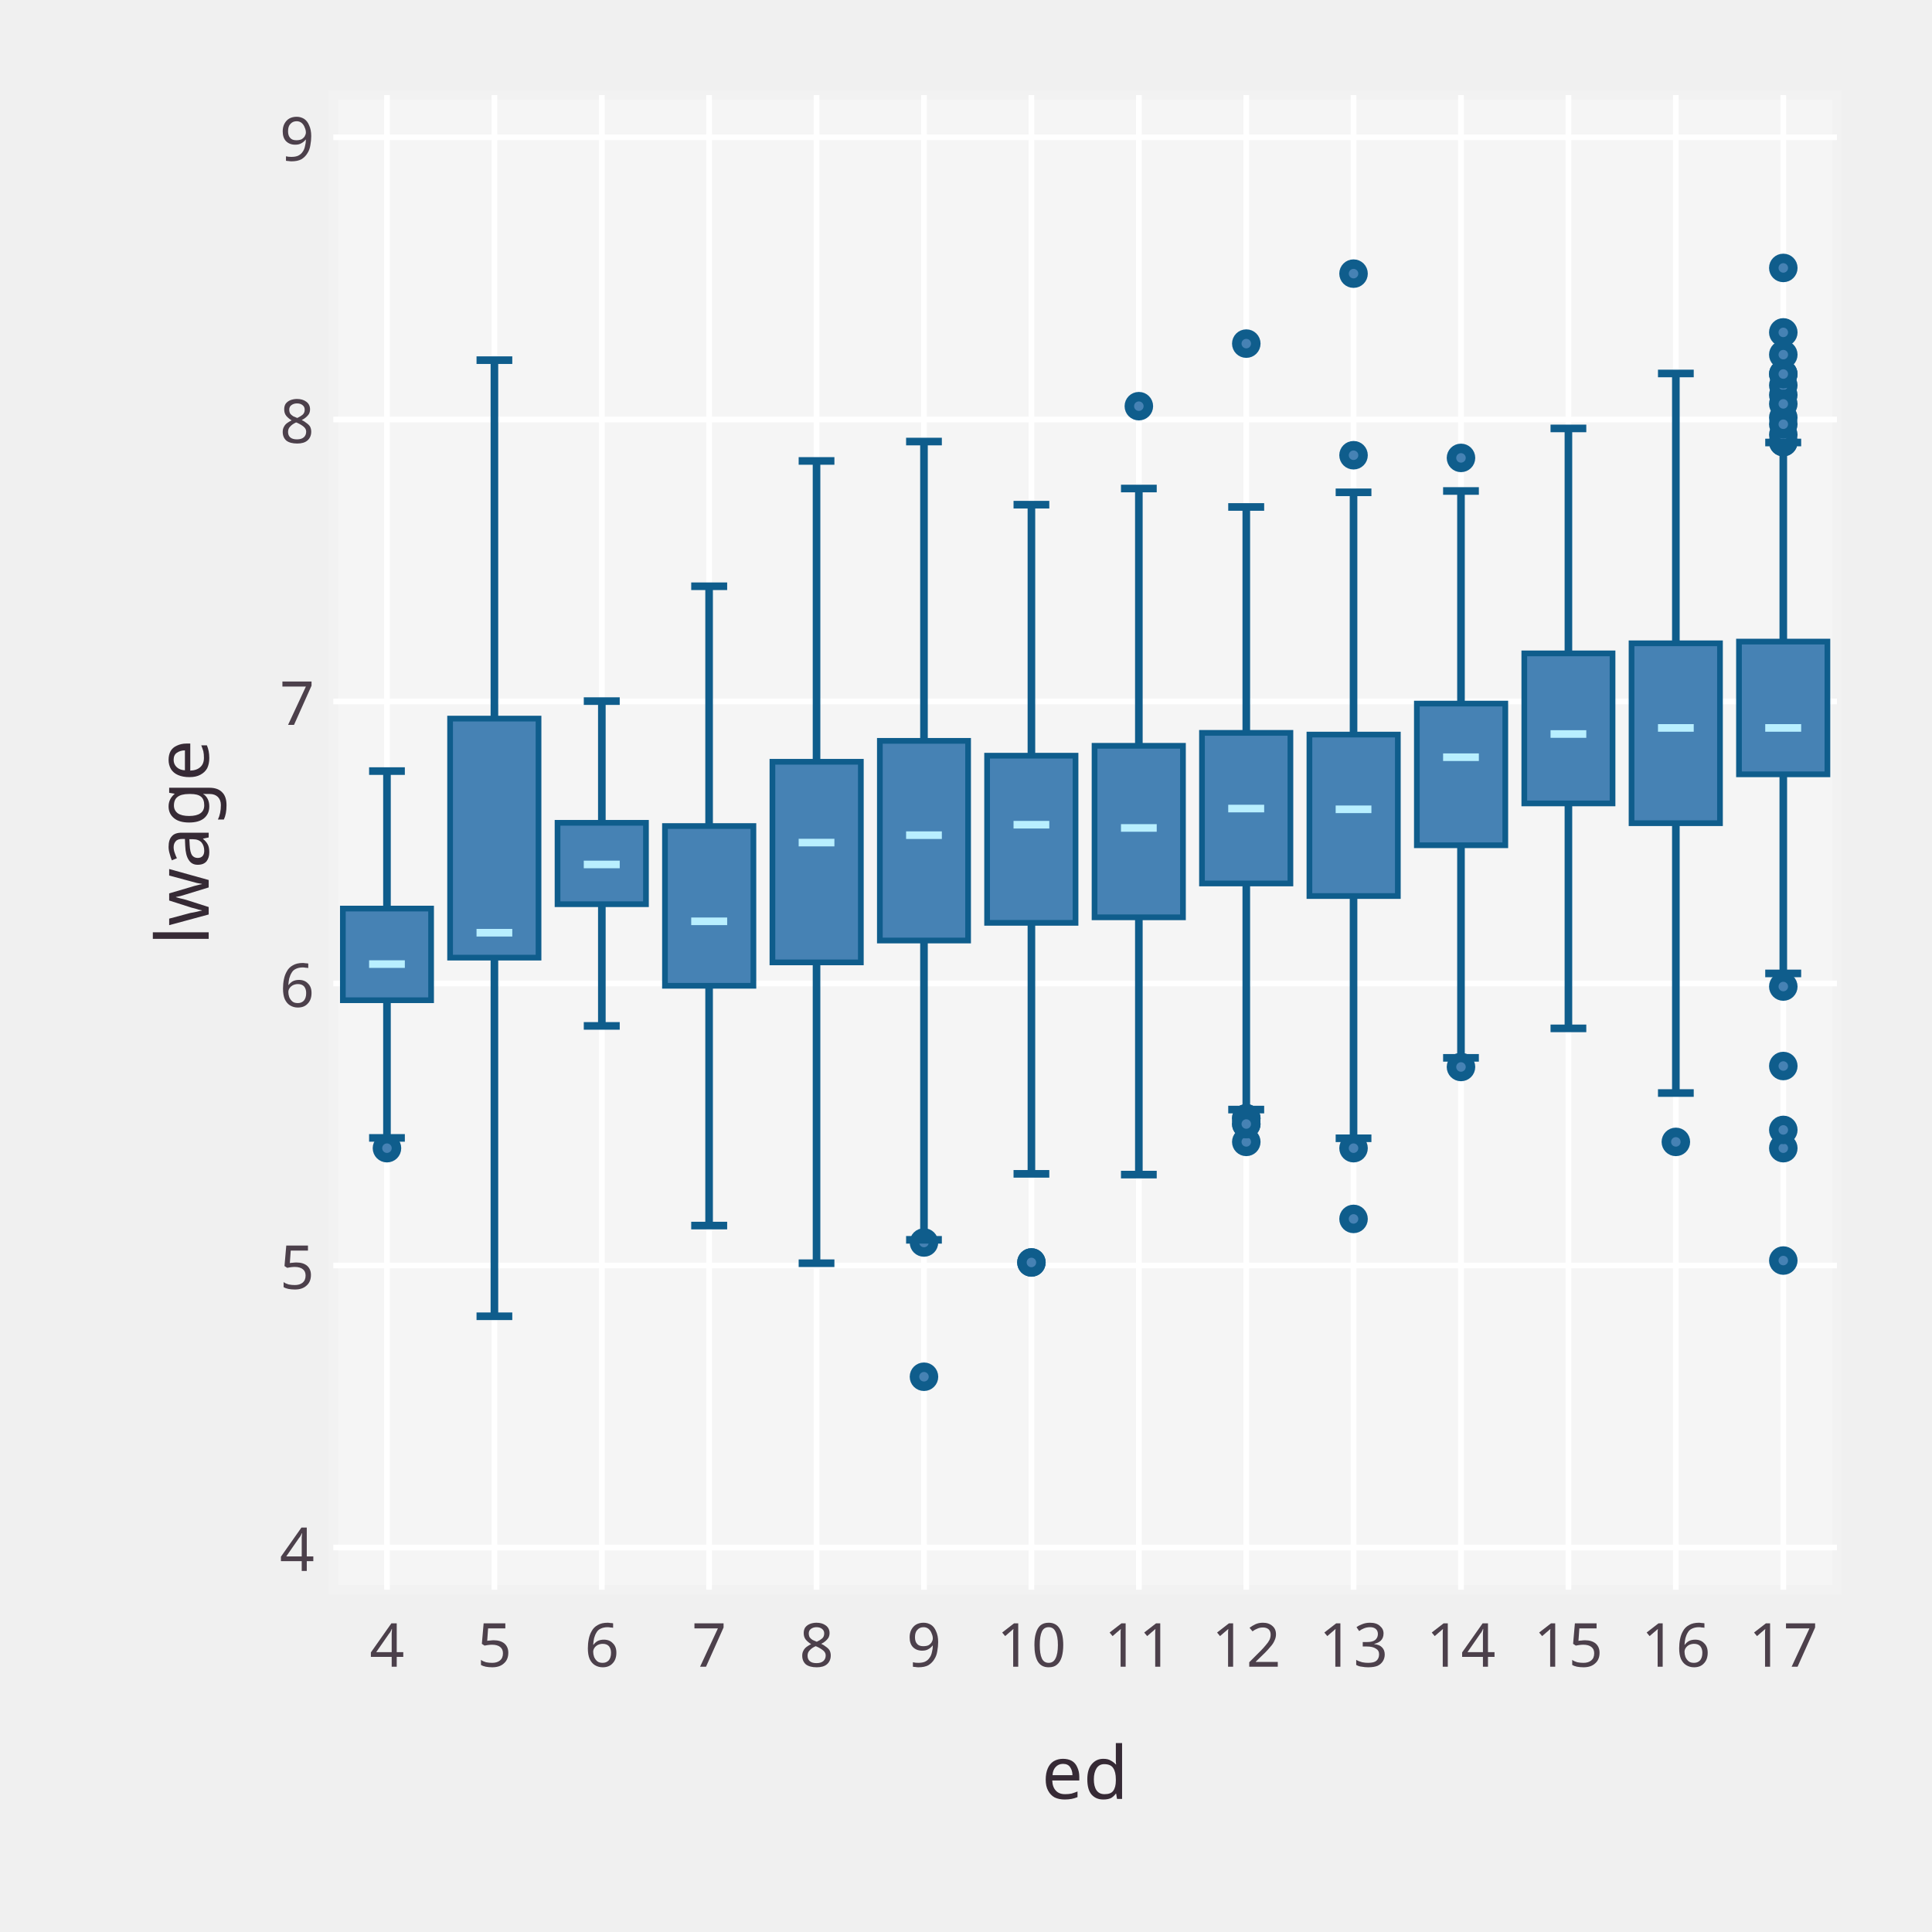
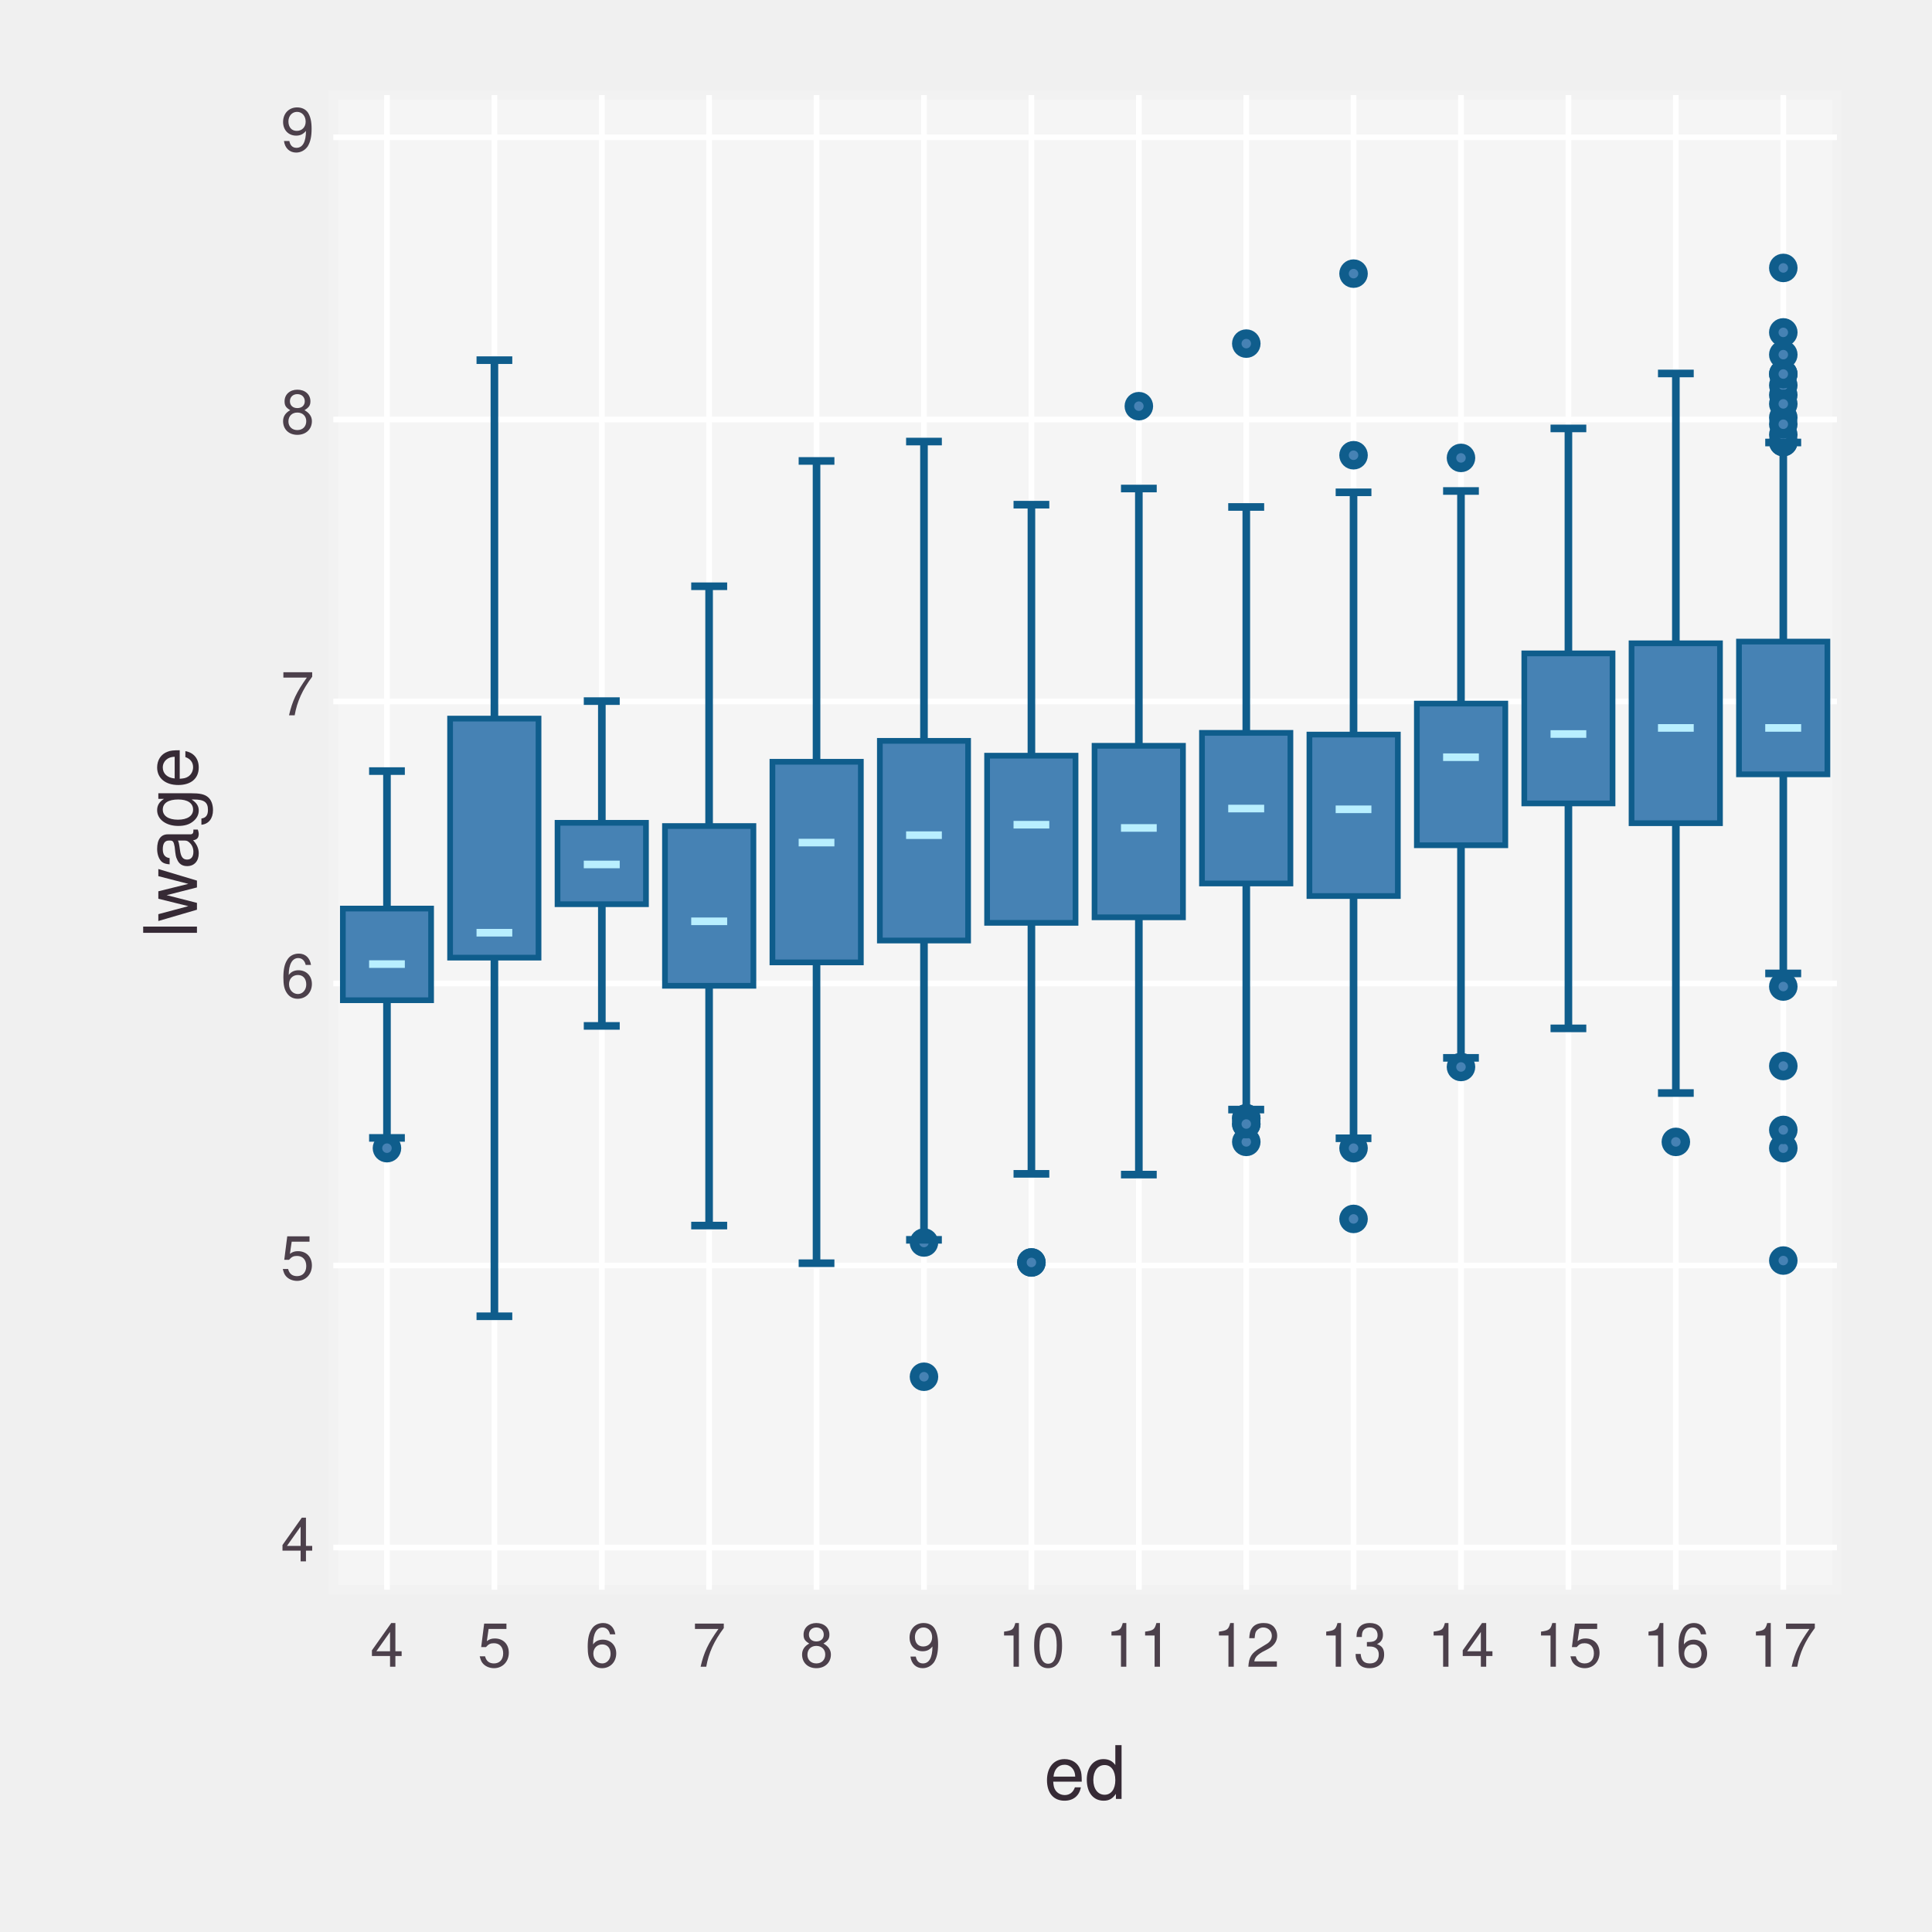
<svg xmlns="http://www.w3.org/2000/svg" version="1.1" width="101.6mm" height="101.6mm" viewBox="0 0 101.6 101.6" style="stroke:black;fill:black" stroke-width="0.5">
-   <g stroke="#F2F2F2" fill="#F5F5F5">
-     <path d="M 17.53 5 L 96.6 5 96.6 83.6 17.53 83.6 z" />
-     <g stroke="#FFFFFF" stroke-width="0.3">
-       <path d="M26,5 L 26 83.6" />
-       <path d="M37.29,5 L 37.29 83.6" />
-       <path d="M31.65,5 L 31.65 83.6" />
-       <path d="M65.54,5 L 65.54 83.6" />
-       <path d="M48.59,5 L 48.59 83.6" />
-       <path d="M59.89,5 L 59.89 83.6" />
-       <path d="M42.94,5 L 42.94 83.6" />
-       <path d="M82.48,5 L 82.48 83.6" />
-       <path d="M20.35,5 L 20.35 83.6" />
-       <path d="M76.83,5 L 76.83 83.6" />
-       <path d="M93.78,5 L 93.78 83.6" />
-       <path d="M54.24,5 L 54.24 83.6" />
-       <path d="M88.13,5 L 88.13 83.6" />
-       <path d="M71.18,5 L 71.18 83.6" />
-     </g>
-     <g stroke="#FFFFFF" stroke-width="0.3">
-       <path d="M17.53,7.22 L 96.6 7.22" />
-       <path d="M17.53,51.72 L 96.6 51.72" />
-       <path d="M17.53,66.55 L 96.6 66.55" />
-       <path d="M17.53,81.38 L 96.6 81.38" />
-       <path d="M17.53,36.89 L 96.6 36.89" />
-       <path d="M17.53,22.06 L 96.6 22.06" />
+   <g>
+     <g stroke="none" fill="#4C404B" font-size="3.18" font-family="Source Sans Pro,PT Sans,Helvetica Neue,Helvetica,sans">
+       <text x="16.53" y="7.22" text-anchor="end" style="dominant-baseline:central">9</text>
+       <text x="16.53" y="51.72" text-anchor="end" style="dominant-baseline:central">6</text>
+       <text x="16.53" y="66.55" text-anchor="end" style="dominant-baseline:central">5</text>
+       <text x="16.53" y="81.38" text-anchor="end" style="dominant-baseline:central">4</text>
+       <text x="16.53" y="36.89" text-anchor="end" style="dominant-baseline:central">7</text>
+       <text x="16.53" y="22.06" text-anchor="end" style="dominant-baseline:central">8</text>
+     </g>
+     <g stroke="none" fill="#362A35" font-size="3.88" font-family="Source Sans Pro,PT Sans,Helvetica Neue,Helvetica,sans">
+       <text x="9.47" y="44.3" text-anchor="middle" style="dominant-baseline:central" transform="rotate(-90, 9.47, 44.3)">lwage</text>
+     </g>
+     <g stroke="none" fill="#362A35" font-size="3.88" font-family="Source Sans Pro,PT Sans,Helvetica Neue,Helvetica,sans">
+       <text x="57.06" y="94.6" text-anchor="middle">ed</text>
+     </g>
+     <g stroke="none" fill="#4C404B" font-size="3.18" font-family="Source Sans Pro,PT Sans,Helvetica Neue,Helvetica,sans">
+       <text x="82.48" y="87.65" text-anchor="middle">15</text>
+       <text x="20.35" y="87.65" text-anchor="middle">4</text>
+       <text x="76.83" y="87.65" text-anchor="middle">14</text>
+       <text x="59.89" y="87.65" text-anchor="middle">11</text>
+       <text x="93.78" y="87.65" text-anchor="middle">17</text>
+       <text x="65.54" y="87.65" text-anchor="middle">12</text>
+       <text x="26" y="87.65" text-anchor="middle">5</text>
+       <text x="88.13" y="87.65" text-anchor="middle">16</text>
+       <text x="42.94" y="87.65" text-anchor="middle">8</text>
+       <text x="31.65" y="87.65" text-anchor="middle">6</text>
+       <text x="48.59" y="87.65" text-anchor="middle">9</text>
+       <text x="37.29" y="87.65" text-anchor="middle">7</text>
+       <text x="71.18" y="87.65" text-anchor="middle">13</text>
+       <text x="54.24" y="87.65" text-anchor="middle">10</text>
+     </g>
+     <g stroke="#F2F2F2" fill="#F5F5F5">
+       <path d="M 17.53 5 L 96.6 5 96.6 83.6 17.53 83.6 z" />
+       <g stroke="#FFFFFF" stroke-width="0.3">
+         <path d="M17.53,7.22 L 96.6 7.22" />
+         <path d="M17.53,51.72 L 96.6 51.72" />
+         <path d="M17.53,66.55 L 96.6 66.55" />
+         <path d="M17.53,81.38 L 96.6 81.38" />
+         <path d="M17.53,36.89 L 96.6 36.89" />
+         <path d="M17.53,22.06 L 96.6 22.06" />
+       </g>
+       <g stroke="#FFFFFF" stroke-width="0.3">
+         <path d="M82.48,5 L 82.48 83.6" />
+         <path d="M20.35,5 L 20.35 83.6" />
+         <path d="M76.83,5 L 76.83 83.6" />
+         <path d="M59.89,5 L 59.89 83.6" />
+         <path d="M93.78,5 L 93.78 83.6" />
+         <path d="M65.54,5 L 65.54 83.6" />
+         <path d="M26,5 L 26 83.6" />
+         <path d="M88.13,5 L 88.13 83.6" />
+         <path d="M42.94,5 L 42.94 83.6" />
+         <path d="M31.65,5 L 31.65 83.6" />
+         <path d="M48.59,5 L 48.59 83.6" />
+         <path d="M37.29,5 L 37.29 83.6" />
+         <path d="M71.18,5 L 71.18 83.6" />
+         <path d="M54.24,5 L 54.24 83.6" />
+       </g>
+     </g>
+     <g class="geometry">
+       <g fill="#4682B4" stroke="#0F5D8C">
+         <circle cx="93.78" cy="23.25" r="0.5" />
+         <circle cx="93.78" cy="20.77" r="0.5" />
+         <circle cx="93.78" cy="18.65" r="0.5" />
+         <circle cx="93.78" cy="20.26" r="0.5" />
+         <circle cx="93.78" cy="14.09" r="0.5" />
+         <circle cx="93.78" cy="19.67" r="0.5" />
+         <circle cx="93.78" cy="17.48" r="0.5" />
+         <circle cx="93.78" cy="23.25" r="0.5" />
+         <circle cx="93.78" cy="56.06" r="0.5" />
+         <circle cx="93.78" cy="19.67" r="0.5" />
+         <circle cx="93.78" cy="21.96" r="0.5" />
+         <circle cx="93.78" cy="21.24" r="0.5" />
+         <circle cx="93.78" cy="22.86" r="0.5" />
+         <circle cx="93.78" cy="22.31" r="0.5" />
+         <circle cx="93.78" cy="60.38" r="0.5" />
+         <circle cx="93.78" cy="59.42" r="0.5" />
+         <circle cx="93.78" cy="66.29" r="0.5" />
+         <circle cx="93.78" cy="51.88" r="0.5" />
+       </g>
+       <g stroke="#0F5D8C" stroke-width="0.4">
+         <path d="M92.83,23.27 L 94.72 23.27" />
+       </g>
+       <g stroke="#0F5D8C" stroke-width="0.4">
+         <path d="M92.83,51.19 L 94.72 51.19" />
+       </g>
+       <g stroke="#0F5D8C" stroke-width="0.4">
+         <path d="M93.78,33.74 L 93.78 23.27" />
+       </g>
+       <g stroke="#0F5D8C" stroke-width="0.4">
+         <path d="M93.78,40.72 L 93.78 51.19" />
+       </g>
+       <g fill="#4682B4" stroke="#0F5D8C" stroke-width="0.3">
+         <path d="M 91.45 40.72 L 96.1 40.72 96.1 33.74 91.45 33.74 z" />
+       </g>
+       <g fill="#4682B4" stroke="#0F5D8C">
+         <circle cx="20.35" cy="60.38" r="0.5" />
+       </g>
+       <g stroke="#0F5D8C" stroke-width="0.4">
+         <path d="M19.41,40.55 L 21.29 40.55" />
+       </g>
+       <g stroke="#0F5D8C" stroke-width="0.4">
+         <path d="M19.41,59.84 L 21.29 59.84" />
+       </g>
+       <g stroke="#0F5D8C" stroke-width="0.4">
+         <path d="M20.35,47.78 L 20.35 40.55" />
+       </g>
+       <g stroke="#0F5D8C" stroke-width="0.4">
+         <path d="M20.35,52.6 L 20.35 59.84" />
+       </g>
+       <g fill="#4682B4" stroke="#0F5D8C" stroke-width="0.3">
+         <path d="M 18.03 52.6 L 22.67 52.6 22.67 47.78 18.03 47.78 z" />
+       </g>
+       <g stroke="#0F5D8C" stroke-width="0.4">
+         <path d="M25.06,18.94 L 26.94 18.94" />
+       </g>
+       <g stroke="#0F5D8C" stroke-width="0.4">
+         <path d="M25.06,69.22 L 26.94 69.22" />
+       </g>
+       <g stroke="#0F5D8C" stroke-width="0.4">
+         <path d="M26,37.79 L 26 18.94" />
+       </g>
+       <g stroke="#0F5D8C" stroke-width="0.4">
+         <path d="M26,50.36 L 26 69.22" />
+       </g>
+       <g fill="#4682B4" stroke="#0F5D8C" stroke-width="0.3">
+         <path d="M 23.67 50.36 L 28.32 50.36 28.32 37.79 23.67 37.79 z" />
+       </g>
+       <g stroke="#0F5D8C" stroke-width="0.4">
+         <path d="M36.35,30.83 L 38.24 30.83" />
+       </g>
+       <g stroke="#0F5D8C" stroke-width="0.4">
+         <path d="M36.35,64.45 L 38.24 64.45" />
+       </g>
+       <g stroke="#0F5D8C" stroke-width="0.4">
+         <path d="M37.29,43.44 L 37.29 30.83" />
+       </g>
+       <g stroke="#0F5D8C" stroke-width="0.4">
+         <path d="M37.29,51.84 L 37.29 64.45" />
+       </g>
+       <g fill="#4682B4" stroke="#0F5D8C" stroke-width="0.3">
+         <path d="M 34.97 51.84 L 39.62 51.84 39.62 43.44 34.97 43.44 z" />
+       </g>
+       <g stroke="#0F5D8C" stroke-width="0.4">
+         <path d="M81.54,22.53 L 83.42 22.53" />
+       </g>
+       <g stroke="#0F5D8C" stroke-width="0.4">
+         <path d="M81.54,54.08 L 83.42 54.08" />
+       </g>
+       <g stroke="#0F5D8C" stroke-width="0.4">
+         <path d="M82.48,34.36 L 82.48 22.53" />
+       </g>
+       <g stroke="#0F5D8C" stroke-width="0.4">
+         <path d="M82.48,42.25 L 82.48 54.08" />
+       </g>
+       <g fill="#4682B4" stroke="#0F5D8C" stroke-width="0.3">
+         <path d="M 80.16 42.25 L 84.8 42.25 84.8 34.36 80.16 34.36 z" />
+       </g>
+       <g fill="#4682B4" stroke="#0F5D8C">
+         <circle cx="65.54" cy="60.05" r="0.5" />
+         <circle cx="65.54" cy="58.81" r="0.5" />
+         <circle cx="65.54" cy="58.81" r="0.5" />
+         <circle cx="65.54" cy="59.11" r="0.5" />
+         <circle cx="65.54" cy="59.11" r="0.5" />
+         <circle cx="65.54" cy="18.07" r="0.5" />
+       </g>
+       <g stroke="#0F5D8C" stroke-width="0.4">
+         <path d="M64.59,26.66 L 66.48 26.66" />
+       </g>
+       <g stroke="#0F5D8C" stroke-width="0.4">
+         <path d="M64.59,58.35 L 66.48 58.35" />
+       </g>
+       <g stroke="#0F5D8C" stroke-width="0.4">
+         <path d="M65.54,38.54 L 65.54 26.66" />
+       </g>
+       <g stroke="#0F5D8C" stroke-width="0.4">
+         <path d="M65.54,46.46 L 65.54 58.35" />
+       </g>
+       <g fill="#4682B4" stroke="#0F5D8C" stroke-width="0.3">
+         <path d="M 63.21 46.46 L 67.86 46.46 67.86 38.54 63.21 38.54 z" />
+       </g>
+       <g stroke="#0F5D8C" stroke-width="0.4">
+         <path d="M30.7,36.87 L 32.59 36.87" />
+       </g>
+       <g stroke="#0F5D8C" stroke-width="0.4">
+         <path d="M30.7,53.95 L 32.59 53.95" />
+       </g>
+       <g stroke="#0F5D8C" stroke-width="0.4">
+         <path d="M31.65,43.27 L 31.65 36.87" />
+       </g>
+       <g stroke="#0F5D8C" stroke-width="0.4">
+         <path d="M31.65,47.55 L 31.65 53.95" />
+       </g>
+       <g fill="#4682B4" stroke="#0F5D8C" stroke-width="0.3">
+         <path d="M 29.32 47.55 L 33.97 47.55 33.97 43.27 29.32 43.27 z" />
+       </g>
+       <g fill="#4682B4" stroke="#0F5D8C">
+         <circle cx="59.89" cy="21.36" r="0.5" />
+       </g>
+       <g stroke="#0F5D8C" stroke-width="0.4">
+         <path d="M58.95,25.69 L 60.83 25.69" />
+       </g>
+       <g stroke="#0F5D8C" stroke-width="0.4">
+         <path d="M58.95,61.77 L 60.83 61.77" />
+       </g>
+       <g stroke="#0F5D8C" stroke-width="0.4">
+         <path d="M59.89,39.22 L 59.89 25.69" />
+       </g>
+       <g stroke="#0F5D8C" stroke-width="0.4">
+         <path d="M59.89,48.24 L 59.89 61.77" />
+       </g>
+       <g fill="#4682B4" stroke="#0F5D8C" stroke-width="0.3">
+         <path d="M 57.56 48.24 L 62.21 48.24 62.21 39.22 57.56 39.22 z" />
+       </g>
+       <g fill="#4682B4" stroke="#0F5D8C">
+         <circle cx="88.13" cy="60.05" r="0.5" />
+       </g>
+       <g stroke="#0F5D8C" stroke-width="0.4">
+         <path d="M87.19,19.64 L 89.07 19.64" />
+       </g>
+       <g stroke="#0F5D8C" stroke-width="0.4">
+         <path d="M87.19,57.48 L 89.07 57.48" />
+       </g>
+       <g stroke="#0F5D8C" stroke-width="0.4">
+         <path d="M88.13,33.83 L 88.13 19.64" />
+       </g>
+       <g stroke="#0F5D8C" stroke-width="0.4">
+         <path d="M88.13,43.29 L 88.13 57.48" />
+       </g>
+       <g fill="#4682B4" stroke="#0F5D8C" stroke-width="0.3">
+         <path d="M 85.8 43.29 L 90.45 43.29 90.45 33.83 85.8 33.83 z" />
+       </g>
+       <g fill="#4682B4" stroke="#0F5D8C">
+         <circle cx="54.24" cy="66.39" r="0.5" />
+         <circle cx="54.24" cy="66.39" r="0.5" />
+       </g>
+       <g stroke="#0F5D8C" stroke-width="0.4">
+         <path d="M53.3,26.54 L 55.18 26.54" />
+       </g>
+       <g stroke="#0F5D8C" stroke-width="0.4">
+         <path d="M53.3,61.73 L 55.18 61.73" />
+       </g>
+       <g stroke="#0F5D8C" stroke-width="0.4">
+         <path d="M54.24,39.74 L 54.24 26.54" />
+       </g>
+       <g stroke="#0F5D8C" stroke-width="0.4">
+         <path d="M54.24,48.53 L 54.24 61.73" />
+       </g>
+       <g fill="#4682B4" stroke="#0F5D8C" stroke-width="0.3">
+         <path d="M 51.91 48.53 L 56.56 48.53 56.56 39.74 51.91 39.74 z" />
+       </g>
+       <g fill="#4682B4" stroke="#0F5D8C">
+         <circle cx="76.83" cy="24.08" r="0.5" />
+         <circle cx="76.83" cy="56.11" r="0.5" />
+       </g>
+       <g stroke="#0F5D8C" stroke-width="0.4">
+         <path d="M75.89,25.82 L 77.77 25.82" />
+       </g>
+       <g stroke="#0F5D8C" stroke-width="0.4">
+         <path d="M75.89,55.63 L 77.77 55.63" />
+       </g>
+       <g stroke="#0F5D8C" stroke-width="0.4">
+         <path d="M76.83,37 L 76.83 25.82" />
+       </g>
+       <g stroke="#0F5D8C" stroke-width="0.4">
+         <path d="M76.83,44.45 L 76.83 55.63" />
+       </g>
+       <g fill="#4682B4" stroke="#0F5D8C" stroke-width="0.3">
+         <path d="M 74.51 44.45 L 79.16 44.45 79.16 37 74.51 37 z" />
+       </g>
+       <g fill="#4682B4" stroke="#0F5D8C">
+         <circle cx="48.59" cy="72.4" r="0.5" />
+         <circle cx="48.59" cy="65.34" r="0.5" />
+       </g>
+       <g stroke="#0F5D8C" stroke-width="0.4">
+         <path d="M47.65,23.22 L 49.53 23.22" />
+       </g>
+       <g stroke="#0F5D8C" stroke-width="0.4">
+         <path d="M47.65,65.2 L 49.53 65.2" />
+       </g>
+       <g stroke="#0F5D8C" stroke-width="0.4">
+         <path d="M48.59,38.96 L 48.59 23.22" />
+       </g>
+       <g stroke="#0F5D8C" stroke-width="0.4">
+         <path d="M48.59,49.46 L 48.59 65.2" />
+       </g>
+       <g fill="#4682B4" stroke="#0F5D8C" stroke-width="0.3">
+         <path d="M 46.27 49.46 L 50.91 49.46 50.91 38.96 46.27 38.96 z" />
+       </g>
+       <g fill="#4682B4" stroke="#0F5D8C">
+         <circle cx="71.18" cy="60.38" r="0.5" />
+         <circle cx="71.18" cy="64.1" r="0.5" />
+         <circle cx="71.18" cy="23.94" r="0.5" />
+         <circle cx="71.18" cy="14.39" r="0.5" />
+       </g>
+       <g stroke="#0F5D8C" stroke-width="0.4">
+         <path d="M70.24,25.89 L 72.12 25.89" />
+       </g>
+       <g stroke="#0F5D8C" stroke-width="0.4">
+         <path d="M70.24,59.86 L 72.12 59.86" />
+       </g>
+       <g stroke="#0F5D8C" stroke-width="0.4">
+         <path d="M71.18,38.63 L 71.18 25.89" />
+       </g>
+       <g stroke="#0F5D8C" stroke-width="0.4">
+         <path d="M71.18,47.12 L 71.18 59.86" />
+       </g>
+       <g fill="#4682B4" stroke="#0F5D8C" stroke-width="0.3">
+         <path d="M 68.86 47.12 L 73.51 47.12 73.51 38.63 68.86 38.63 z" />
+       </g>
+       <g stroke="#0F5D8C" stroke-width="0.4">
+         <path d="M42,24.24 L 43.88 24.24" />
+       </g>
+       <g stroke="#0F5D8C" stroke-width="0.4">
+         <path d="M42,66.43 L 43.88 66.43" />
+       </g>
+       <g stroke="#0F5D8C" stroke-width="0.4">
+         <path d="M42.94,40.06 L 42.94 24.24" />
+       </g>
+       <g stroke="#0F5D8C" stroke-width="0.4">
+         <path d="M42.94,50.61 L 42.94 66.43" />
+       </g>
+       <g fill="#4682B4" stroke="#0F5D8C" stroke-width="0.3">
+         <path d="M 40.62 50.61 L 45.27 50.61 45.27 40.06 40.62 40.06 z" />
+       </g>
+       <g stroke="#B8EFFF" stroke-width="0.4">
+         <path d="M92.83,38.28 L 94.72 38.28" />
+       </g>
+       <g stroke="#B8EFFF" stroke-width="0.4">
+         <path d="M19.41,50.7 L 21.29 50.7" />
+       </g>
+       <g stroke="#B8EFFF" stroke-width="0.4">
+         <path d="M25.06,49.05 L 26.94 49.05" />
+       </g>
+       <g stroke="#B8EFFF" stroke-width="0.4">
+         <path d="M36.35,48.45 L 38.24 48.45" />
+       </g>
+       <g stroke="#B8EFFF" stroke-width="0.4">
+         <path d="M81.54,38.6 L 83.42 38.6" />
+       </g>
+       <g stroke="#B8EFFF" stroke-width="0.4">
+         <path d="M64.59,42.52 L 66.48 42.52" />
+       </g>
+       <g stroke="#B8EFFF" stroke-width="0.4">
+         <path d="M30.7,45.46 L 32.59 45.46" />
+       </g>
+       <g stroke="#B8EFFF" stroke-width="0.4">
+         <path d="M58.95,43.54 L 60.83 43.54" />
+       </g>
+       <g stroke="#B8EFFF" stroke-width="0.4">
+         <path d="M87.19,38.28 L 89.07 38.28" />
+       </g>
+       <g stroke="#B8EFFF" stroke-width="0.4">
+         <path d="M53.3,43.37 L 55.18 43.37" />
+       </g>
+       <g stroke="#B8EFFF" stroke-width="0.4">
+         <path d="M75.89,39.82 L 77.77 39.82" />
+       </g>
+       <g stroke="#B8EFFF" stroke-width="0.4">
+         <path d="M47.65,43.92 L 49.53 43.92" />
+       </g>
+       <g stroke="#B8EFFF" stroke-width="0.4">
+         <path d="M70.24,42.56 L 72.12 42.56" />
+       </g>
+       <g stroke="#B8EFFF" stroke-width="0.4">
+         <path d="M42,44.31 L 43.88 44.31" />
+       </g>
    </g>
  </g>
-   <g fill="#4682B4" stroke="#0F5D8C">
-     <circle cx="20.35" cy="60.38" r="0.5" />
-   </g>
-   <g stroke-width="0.4" stroke="#0F5D8C">
-     <path d="M19.41,40.55 L 21.29 40.55" />
-   </g>
-   <g stroke-width="0.4" stroke="#0F5D8C">
-     <path d="M19.41,59.84 L 21.29 59.84" />
-   </g>
-   <g stroke-width="0.4" stroke="#0F5D8C">
-     <path d="M20.35,47.78 L 20.35 40.55" />
-   </g>
-   <g stroke-width="0.4" stroke="#0F5D8C">
-     <path d="M20.35,52.6 L 20.35 59.84" />
-   </g>
-   <g fill="#4682B4" stroke="#0F5D8C" stroke-width="0.3">
-     <path d="M 18.03 52.6 L 22.67 52.6 22.67 47.78 18.03 47.78 z" />
-   </g>
-   <g stroke-width="0.4" stroke="#B8EFFF">
-     <path d="M19.41,50.7 L 21.29 50.7" />
-   </g>
-   <g stroke-width="0.4" stroke="#0F5D8C">
-     <path d="M25.06,18.94 L 26.94 18.94" />
-   </g>
-   <g stroke-width="0.4" stroke="#0F5D8C">
-     <path d="M25.06,69.22 L 26.94 69.22" />
-   </g>
-   <g stroke-width="0.4" stroke="#0F5D8C">
-     <path d="M26,37.79 L 26 18.94" />
-   </g>
-   <g stroke-width="0.4" stroke="#0F5D8C">
-     <path d="M26,50.36 L 26 69.22" />
-   </g>
-   <g fill="#4682B4" stroke="#0F5D8C" stroke-width="0.3">
-     <path d="M 23.67 50.36 L 28.32 50.36 28.32 37.79 23.67 37.79 z" />
-   </g>
-   <g stroke-width="0.4" stroke="#B8EFFF">
-     <path d="M25.06,49.05 L 26.94 49.05" />
-   </g>
-   <g fill="#4682B4" stroke="#0F5D8C">
-     <circle cx="65.54" cy="60.05" r="0.5" />
-     <circle cx="65.54" cy="58.81" r="0.5" />
-     <circle cx="65.54" cy="58.81" r="0.5" />
-     <circle cx="65.54" cy="59.11" r="0.5" />
-     <circle cx="65.54" cy="59.11" r="0.5" />
-     <circle cx="65.54" cy="18.07" r="0.5" />
-   </g>
-   <g stroke-width="0.4" stroke="#0F5D8C">
-     <path d="M64.59,26.66 L 66.48 26.66" />
-   </g>
-   <g stroke-width="0.4" stroke="#0F5D8C">
-     <path d="M64.59,58.35 L 66.48 58.35" />
-   </g>
-   <g stroke-width="0.4" stroke="#0F5D8C">
-     <path d="M65.54,38.54 L 65.54 26.66" />
-   </g>
-   <g stroke-width="0.4" stroke="#0F5D8C">
-     <path d="M65.54,46.46 L 65.54 58.35" />
-   </g>
-   <g fill="#4682B4" stroke="#0F5D8C" stroke-width="0.3">
-     <path d="M 63.21 46.46 L 67.86 46.46 67.86 38.54 63.21 38.54 z" />
-   </g>
-   <g stroke-width="0.4" stroke="#B8EFFF">
-     <path d="M64.59,42.52 L 66.48 42.52" />
-   </g>
-   <g stroke-width="0.4" stroke="#0F5D8C">
-     <path d="M81.54,22.53 L 83.42 22.53" />
-   </g>
-   <g stroke-width="0.4" stroke="#0F5D8C">
-     <path d="M81.54,54.08 L 83.42 54.08" />
-   </g>
-   <g stroke-width="0.4" stroke="#0F5D8C">
-     <path d="M82.48,34.36 L 82.48 22.53" />
-   </g>
-   <g stroke-width="0.4" stroke="#0F5D8C">
-     <path d="M82.48,42.25 L 82.48 54.08" />
-   </g>
-   <g fill="#4682B4" stroke="#0F5D8C" stroke-width="0.3">
-     <path d="M 80.16 42.25 L 84.8 42.25 84.8 34.36 80.16 34.36 z" />
-   </g>
-   <g stroke-width="0.4" stroke="#B8EFFF">
-     <path d="M81.54,38.6 L 83.42 38.6" />
-   </g>
-   <g stroke-width="0.4" stroke="#0F5D8C">
-     <path d="M30.7,36.87 L 32.59 36.87" />
-   </g>
-   <g stroke-width="0.4" stroke="#0F5D8C">
-     <path d="M30.7,53.95 L 32.59 53.95" />
-   </g>
-   <g stroke-width="0.4" stroke="#0F5D8C">
-     <path d="M31.65,43.27 L 31.65 36.87" />
-   </g>
-   <g stroke-width="0.4" stroke="#0F5D8C">
-     <path d="M31.65,47.55 L 31.65 53.95" />
-   </g>
-   <g fill="#4682B4" stroke="#0F5D8C" stroke-width="0.3">
-     <path d="M 29.32 47.55 L 33.97 47.55 33.97 43.27 29.32 43.27 z" />
-   </g>
-   <g stroke-width="0.4" stroke="#B8EFFF">
-     <path d="M30.7,45.46 L 32.59 45.46" />
-   </g>
-   <g fill="#4682B4" stroke="#0F5D8C">
-     <circle cx="93.78" cy="23.25" r="0.5" />
-     <circle cx="93.78" cy="20.77" r="0.5" />
-     <circle cx="93.78" cy="18.65" r="0.5" />
-     <circle cx="93.78" cy="20.26" r="0.5" />
-     <circle cx="93.78" cy="14.09" r="0.5" />
-     <circle cx="93.78" cy="19.67" r="0.5" />
-     <circle cx="93.78" cy="17.48" r="0.5" />
-     <circle cx="93.78" cy="23.25" r="0.5" />
-     <circle cx="93.78" cy="56.06" r="0.5" />
-     <circle cx="93.78" cy="19.67" r="0.5" />
-     <circle cx="93.78" cy="21.96" r="0.5" />
-     <circle cx="93.78" cy="21.24" r="0.5" />
-     <circle cx="93.78" cy="22.86" r="0.5" />
-     <circle cx="93.78" cy="22.31" r="0.5" />
-     <circle cx="93.78" cy="60.38" r="0.5" />
-     <circle cx="93.78" cy="59.42" r="0.5" />
-     <circle cx="93.78" cy="66.29" r="0.5" />
-     <circle cx="93.78" cy="51.88" r="0.5" />
-   </g>
-   <g stroke-width="0.4" stroke="#0F5D8C">
-     <path d="M92.83,23.27 L 94.72 23.27" />
-   </g>
-   <g stroke-width="0.4" stroke="#0F5D8C">
-     <path d="M92.83,51.19 L 94.72 51.19" />
-   </g>
-   <g stroke-width="0.4" stroke="#0F5D8C">
-     <path d="M93.78,33.74 L 93.78 23.27" />
-   </g>
-   <g stroke-width="0.4" stroke="#0F5D8C">
-     <path d="M93.78,40.72 L 93.78 51.19" />
-   </g>
-   <g fill="#4682B4" stroke="#0F5D8C" stroke-width="0.3">
-     <path d="M 91.45 40.72 L 96.1 40.72 96.1 33.74 91.45 33.74 z" />
-   </g>
-   <g stroke-width="0.4" stroke="#B8EFFF">
-     <path d="M92.83,38.28 L 94.72 38.28" />
-   </g>
-   <g fill="#4682B4" stroke="#0F5D8C">
-     <circle cx="59.89" cy="21.36" r="0.5" />
-   </g>
-   <g stroke-width="0.4" stroke="#0F5D8C">
-     <path d="M58.95,25.69 L 60.83 25.69" />
-   </g>
-   <g stroke-width="0.4" stroke="#0F5D8C">
-     <path d="M58.95,61.77 L 60.83 61.77" />
-   </g>
-   <g stroke-width="0.4" stroke="#0F5D8C">
-     <path d="M59.89,39.22 L 59.89 25.69" />
-   </g>
-   <g stroke-width="0.4" stroke="#0F5D8C">
-     <path d="M59.89,48.24 L 59.89 61.77" />
-   </g>
-   <g fill="#4682B4" stroke="#0F5D8C" stroke-width="0.3">
-     <path d="M 57.56 48.24 L 62.21 48.24 62.21 39.22 57.56 39.22 z" />
-   </g>
-   <g stroke-width="0.4" stroke="#B8EFFF">
-     <path d="M58.95,43.54 L 60.83 43.54" />
-   </g>
-   <g fill="#4682B4" stroke="#0F5D8C">
-     <circle cx="48.59" cy="72.4" r="0.5" />
-     <circle cx="48.59" cy="65.34" r="0.5" />
-   </g>
-   <g stroke-width="0.4" stroke="#0F5D8C">
-     <path d="M47.65,23.22 L 49.53 23.22" />
-   </g>
-   <g stroke-width="0.4" stroke="#0F5D8C">
-     <path d="M47.65,65.2 L 49.53 65.2" />
-   </g>
-   <g stroke-width="0.4" stroke="#0F5D8C">
-     <path d="M48.59,38.96 L 48.59 23.22" />
-   </g>
-   <g stroke-width="0.4" stroke="#0F5D8C">
-     <path d="M48.59,49.46 L 48.59 65.2" />
-   </g>
-   <g fill="#4682B4" stroke="#0F5D8C" stroke-width="0.3">
-     <path d="M 46.27 49.46 L 50.91 49.46 50.91 38.96 46.27 38.96 z" />
-   </g>
-   <g stroke-width="0.4" stroke="#B8EFFF">
-     <path d="M47.65,43.92 L 49.53 43.92" />
-   </g>
-   <g fill="#4682B4" stroke="#0F5D8C">
-     <circle cx="54.24" cy="66.39" r="0.5" />
-     <circle cx="54.24" cy="66.39" r="0.5" />
-   </g>
-   <g stroke-width="0.4" stroke="#0F5D8C">
-     <path d="M53.3,26.54 L 55.18 26.54" />
-   </g>
-   <g stroke-width="0.4" stroke="#0F5D8C">
-     <path d="M53.3,61.73 L 55.18 61.73" />
-   </g>
-   <g stroke-width="0.4" stroke="#0F5D8C">
-     <path d="M54.24,39.74 L 54.24 26.54" />
-   </g>
-   <g stroke-width="0.4" stroke="#0F5D8C">
-     <path d="M54.24,48.53 L 54.24 61.73" />
-   </g>
-   <g fill="#4682B4" stroke="#0F5D8C" stroke-width="0.3">
-     <path d="M 51.91 48.53 L 56.56 48.53 56.56 39.74 51.91 39.74 z" />
-   </g>
-   <g stroke-width="0.4" stroke="#B8EFFF">
-     <path d="M53.3,43.37 L 55.18 43.37" />
-   </g>
-   <g fill="#4682B4" stroke="#0F5D8C">
-     <circle cx="88.13" cy="60.05" r="0.5" />
-   </g>
-   <g stroke-width="0.4" stroke="#0F5D8C">
-     <path d="M87.19,19.64 L 89.07 19.64" />
-   </g>
-   <g stroke-width="0.4" stroke="#0F5D8C">
-     <path d="M87.19,57.48 L 89.07 57.48" />
-   </g>
-   <g stroke-width="0.4" stroke="#0F5D8C">
-     <path d="M88.13,33.83 L 88.13 19.64" />
-   </g>
-   <g stroke-width="0.4" stroke="#0F5D8C">
-     <path d="M88.13,43.29 L 88.13 57.48" />
-   </g>
-   <g fill="#4682B4" stroke="#0F5D8C" stroke-width="0.3">
-     <path d="M 85.8 43.29 L 90.45 43.29 90.45 33.83 85.8 33.83 z" />
-   </g>
-   <g stroke-width="0.4" stroke="#B8EFFF">
-     <path d="M87.19,38.28 L 89.07 38.28" />
-   </g>
-   <g stroke-width="0.4" stroke="#0F5D8C">
-     <path d="M42,24.24 L 43.88 24.24" />
-   </g>
-   <g stroke-width="0.4" stroke="#0F5D8C">
-     <path d="M42,66.43 L 43.88 66.43" />
-   </g>
-   <g stroke-width="0.4" stroke="#0F5D8C">
-     <path d="M42.94,40.06 L 42.94 24.24" />
-   </g>
-   <g stroke-width="0.4" stroke="#0F5D8C">
-     <path d="M42.94,50.61 L 42.94 66.43" />
-   </g>
-   <g fill="#4682B4" stroke="#0F5D8C" stroke-width="0.3">
-     <path d="M 40.62 50.61 L 45.27 50.61 45.27 40.06 40.62 40.06 z" />
-   </g>
-   <g stroke-width="0.4" stroke="#B8EFFF">
-     <path d="M42,44.31 L 43.88 44.31" />
-   </g>
-   <g stroke-width="0.4" stroke="#0F5D8C">
-     <path d="M36.35,30.83 L 38.24 30.83" />
-   </g>
-   <g stroke-width="0.4" stroke="#0F5D8C">
-     <path d="M36.35,64.45 L 38.24 64.45" />
-   </g>
-   <g stroke-width="0.4" stroke="#0F5D8C">
-     <path d="M37.29,43.44 L 37.29 30.83" />
-   </g>
-   <g stroke-width="0.4" stroke="#0F5D8C">
-     <path d="M37.29,51.84 L 37.29 64.45" />
-   </g>
-   <g fill="#4682B4" stroke="#0F5D8C" stroke-width="0.3">
-     <path d="M 34.97 51.84 L 39.62 51.84 39.62 43.44 34.97 43.44 z" />
-   </g>
-   <g stroke-width="0.4" stroke="#B8EFFF">
-     <path d="M36.35,48.45 L 38.24 48.45" />
-   </g>
-   <g fill="#4682B4" stroke="#0F5D8C">
-     <circle cx="76.83" cy="24.08" r="0.5" />
-     <circle cx="76.83" cy="56.11" r="0.5" />
-   </g>
-   <g stroke-width="0.4" stroke="#0F5D8C">
-     <path d="M75.89,25.82 L 77.77 25.82" />
-   </g>
-   <g stroke-width="0.4" stroke="#0F5D8C">
-     <path d="M75.89,55.63 L 77.77 55.63" />
-   </g>
-   <g stroke-width="0.4" stroke="#0F5D8C">
-     <path d="M76.83,37 L 76.83 25.82" />
-   </g>
-   <g stroke-width="0.4" stroke="#0F5D8C">
-     <path d="M76.83,44.45 L 76.83 55.63" />
-   </g>
-   <g fill="#4682B4" stroke="#0F5D8C" stroke-width="0.3">
-     <path d="M 74.51 44.45 L 79.16 44.45 79.16 37 74.51 37 z" />
-   </g>
-   <g stroke-width="0.4" stroke="#B8EFFF">
-     <path d="M75.89,39.82 L 77.77 39.82" />
-   </g>
-   <g fill="#4682B4" stroke="#0F5D8C">
-     <circle cx="71.18" cy="60.38" r="0.5" />
-     <circle cx="71.18" cy="64.1" r="0.5" />
-     <circle cx="71.18" cy="23.94" r="0.5" />
-     <circle cx="71.18" cy="14.39" r="0.5" />
-   </g>
-   <g stroke-width="0.4" stroke="#0F5D8C">
-     <path d="M70.24,25.89 L 72.12 25.89" />
-   </g>
-   <g stroke-width="0.4" stroke="#0F5D8C">
-     <path d="M70.24,59.86 L 72.12 59.86" />
-   </g>
-   <g stroke-width="0.4" stroke="#0F5D8C">
-     <path d="M71.18,38.63 L 71.18 25.89" />
-   </g>
-   <g stroke-width="0.4" stroke="#0F5D8C">
-     <path d="M71.18,47.12 L 71.18 59.86" />
-   </g>
-   <g fill="#4682B4" stroke="#0F5D8C" stroke-width="0.3">
-     <path d="M 68.86 47.12 L 73.51 47.12 73.51 38.63 68.86 38.63 z" />
-   </g>
-   <g stroke-width="0.4" stroke="#B8EFFF">
-     <path d="M70.24,42.56 L 72.12 42.56" />
-   </g>
-   <g stroke="none" fill="#4C404B" font-family="Source Sans Pro" font-size="3.18">
-     <text x="26" y="87.65" text-anchor="middle">5</text>
-     <text x="37.29" y="87.65" text-anchor="middle">7</text>
-     <text x="31.65" y="87.65" text-anchor="middle">6</text>
-     <text x="65.54" y="87.65" text-anchor="middle">12</text>
-     <text x="48.59" y="87.65" text-anchor="middle">9</text>
-     <text x="59.89" y="87.65" text-anchor="middle">11</text>
-     <text x="42.94" y="87.65" text-anchor="middle">8</text>
-     <text x="82.48" y="87.65" text-anchor="middle">15</text>
-     <text x="20.35" y="87.65" text-anchor="middle">4</text>
-     <text x="76.83" y="87.65" text-anchor="middle">14</text>
-     <text x="93.78" y="87.65" text-anchor="middle">17</text>
-     <text x="54.24" y="87.65" text-anchor="middle">10</text>
-     <text x="88.13" y="87.65" text-anchor="middle">16</text>
-     <text x="71.18" y="87.65" text-anchor="middle">13</text>
-   </g>
-   <g stroke="none" fill="#362A35" font-family="Source Sans Pro" font-size="3.88">
-     <text x="57.06" y="94.6" text-anchor="middle">ed</text>
-   </g>
-   <g stroke="none" fill="#362A35" font-family="Source Sans Pro" font-size="3.88">
-     <text x="9.47" y="44.3" text-anchor="middle" style="dominant-baseline:central" transform="rotate(-90, 9.47, 44.3)">lwage</text>
-   </g>
-   <g stroke="none" fill="#4C404B" font-family="Source Sans Pro" font-size="3.18">
-     <text x="16.53" y="7.22" text-anchor="end" style="dominant-baseline:central">9</text>
-     <text x="16.53" y="51.72" text-anchor="end" style="dominant-baseline:central">6</text>
-     <text x="16.53" y="66.55" text-anchor="end" style="dominant-baseline:central">5</text>
-     <text x="16.53" y="81.38" text-anchor="end" style="dominant-baseline:central">4</text>
-     <text x="16.53" y="36.89" text-anchor="end" style="dominant-baseline:central">7</text>
-     <text x="16.53" y="22.06" text-anchor="end" style="dominant-baseline:central">8</text>
-   </g>
+   <defs>
+     <filter id="panel-focus-filter" x="-20%" y="-20%" width="140%" height="140%">
+       <feFlood flood-color="#f5f5f5" flood-opacity="0.5" result="flood">
+         <animate id="panel-focus-filter-off-anim" attributeName="flood-opacity" attributeType="XML" fill="freeze" begin="indefinite" dur="0.2s" from="0.8" to="0.0" />
+         <animate id="panel-focus-filter-on-anim" attributeName="flood-opacity" attributeType="XML" fill="freeze" begin="indefinite" dur="0.1s" from="0.0" to="0.8" />
+       </feFlood>
+       <feComposite operator="atop" in="flood" in2="SourceGraphic" />
+     </filter>
+   </defs>
</svg>
